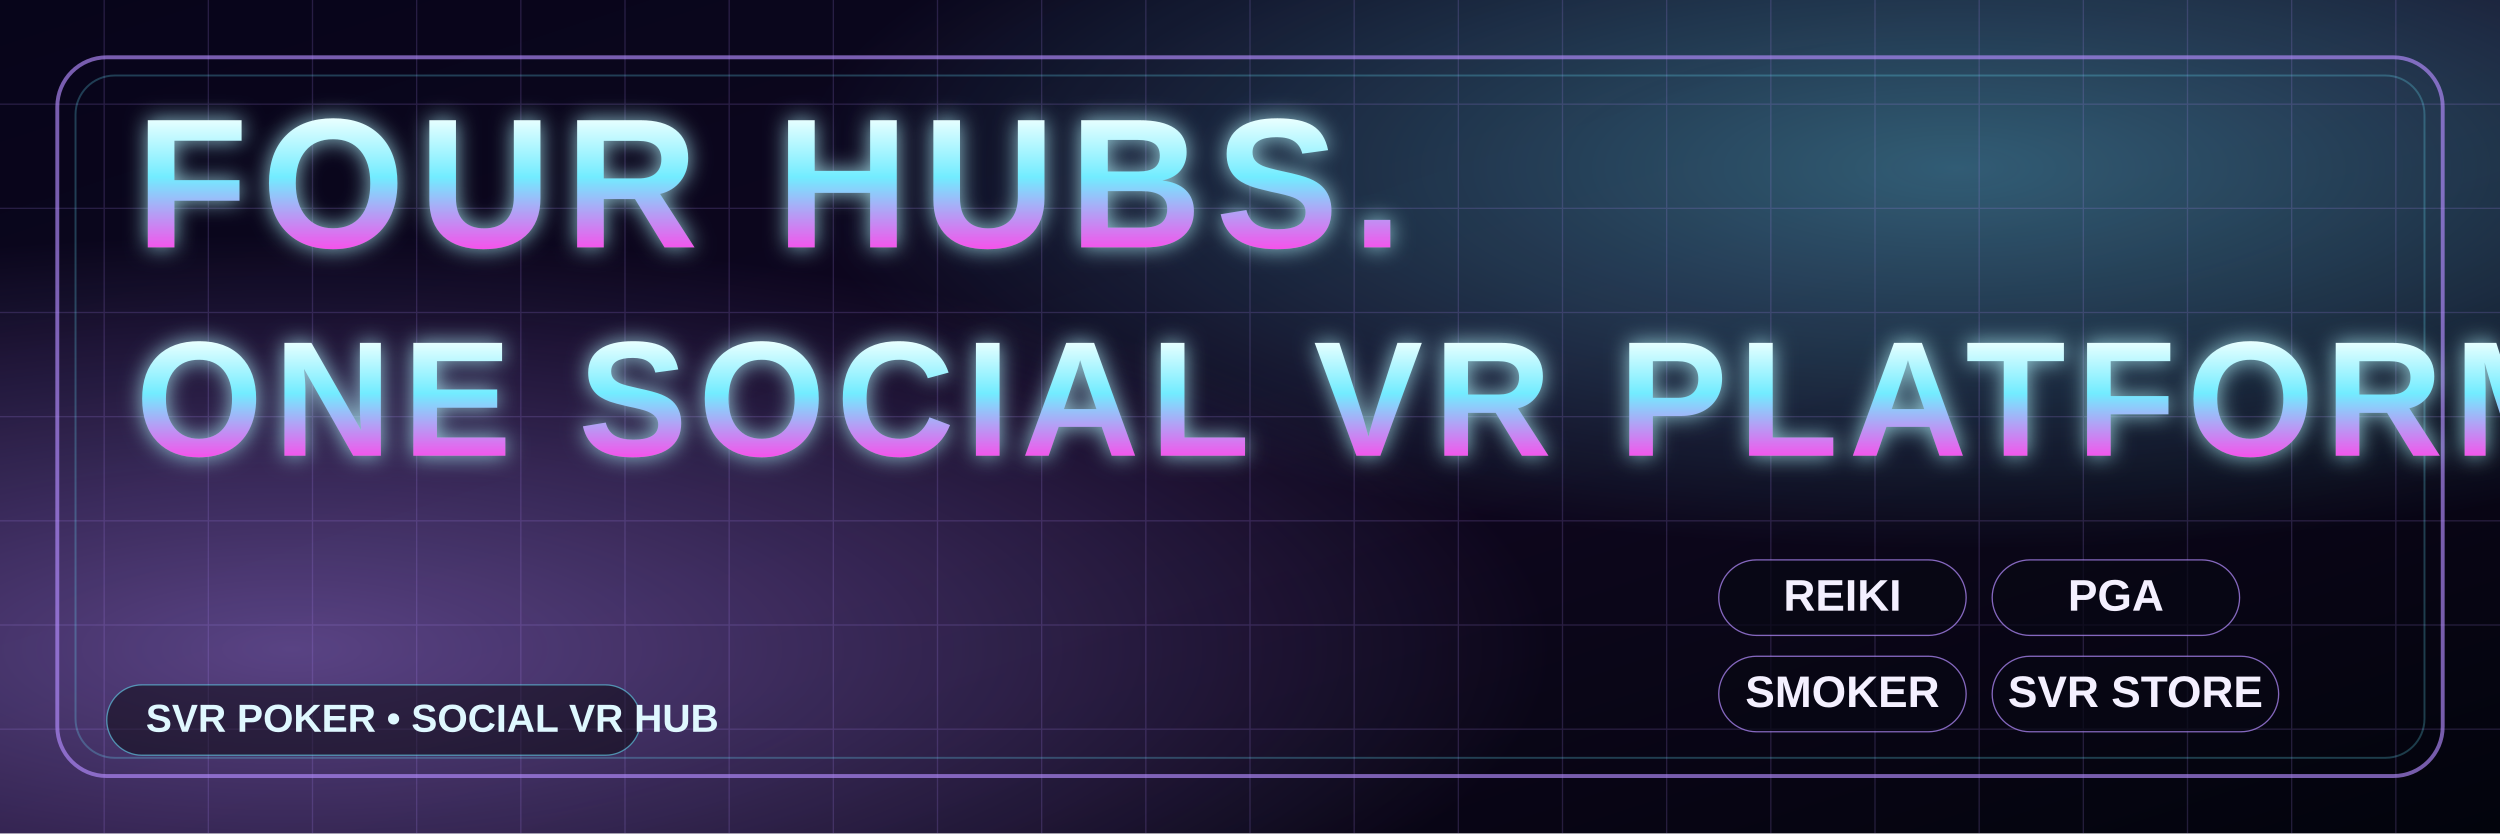
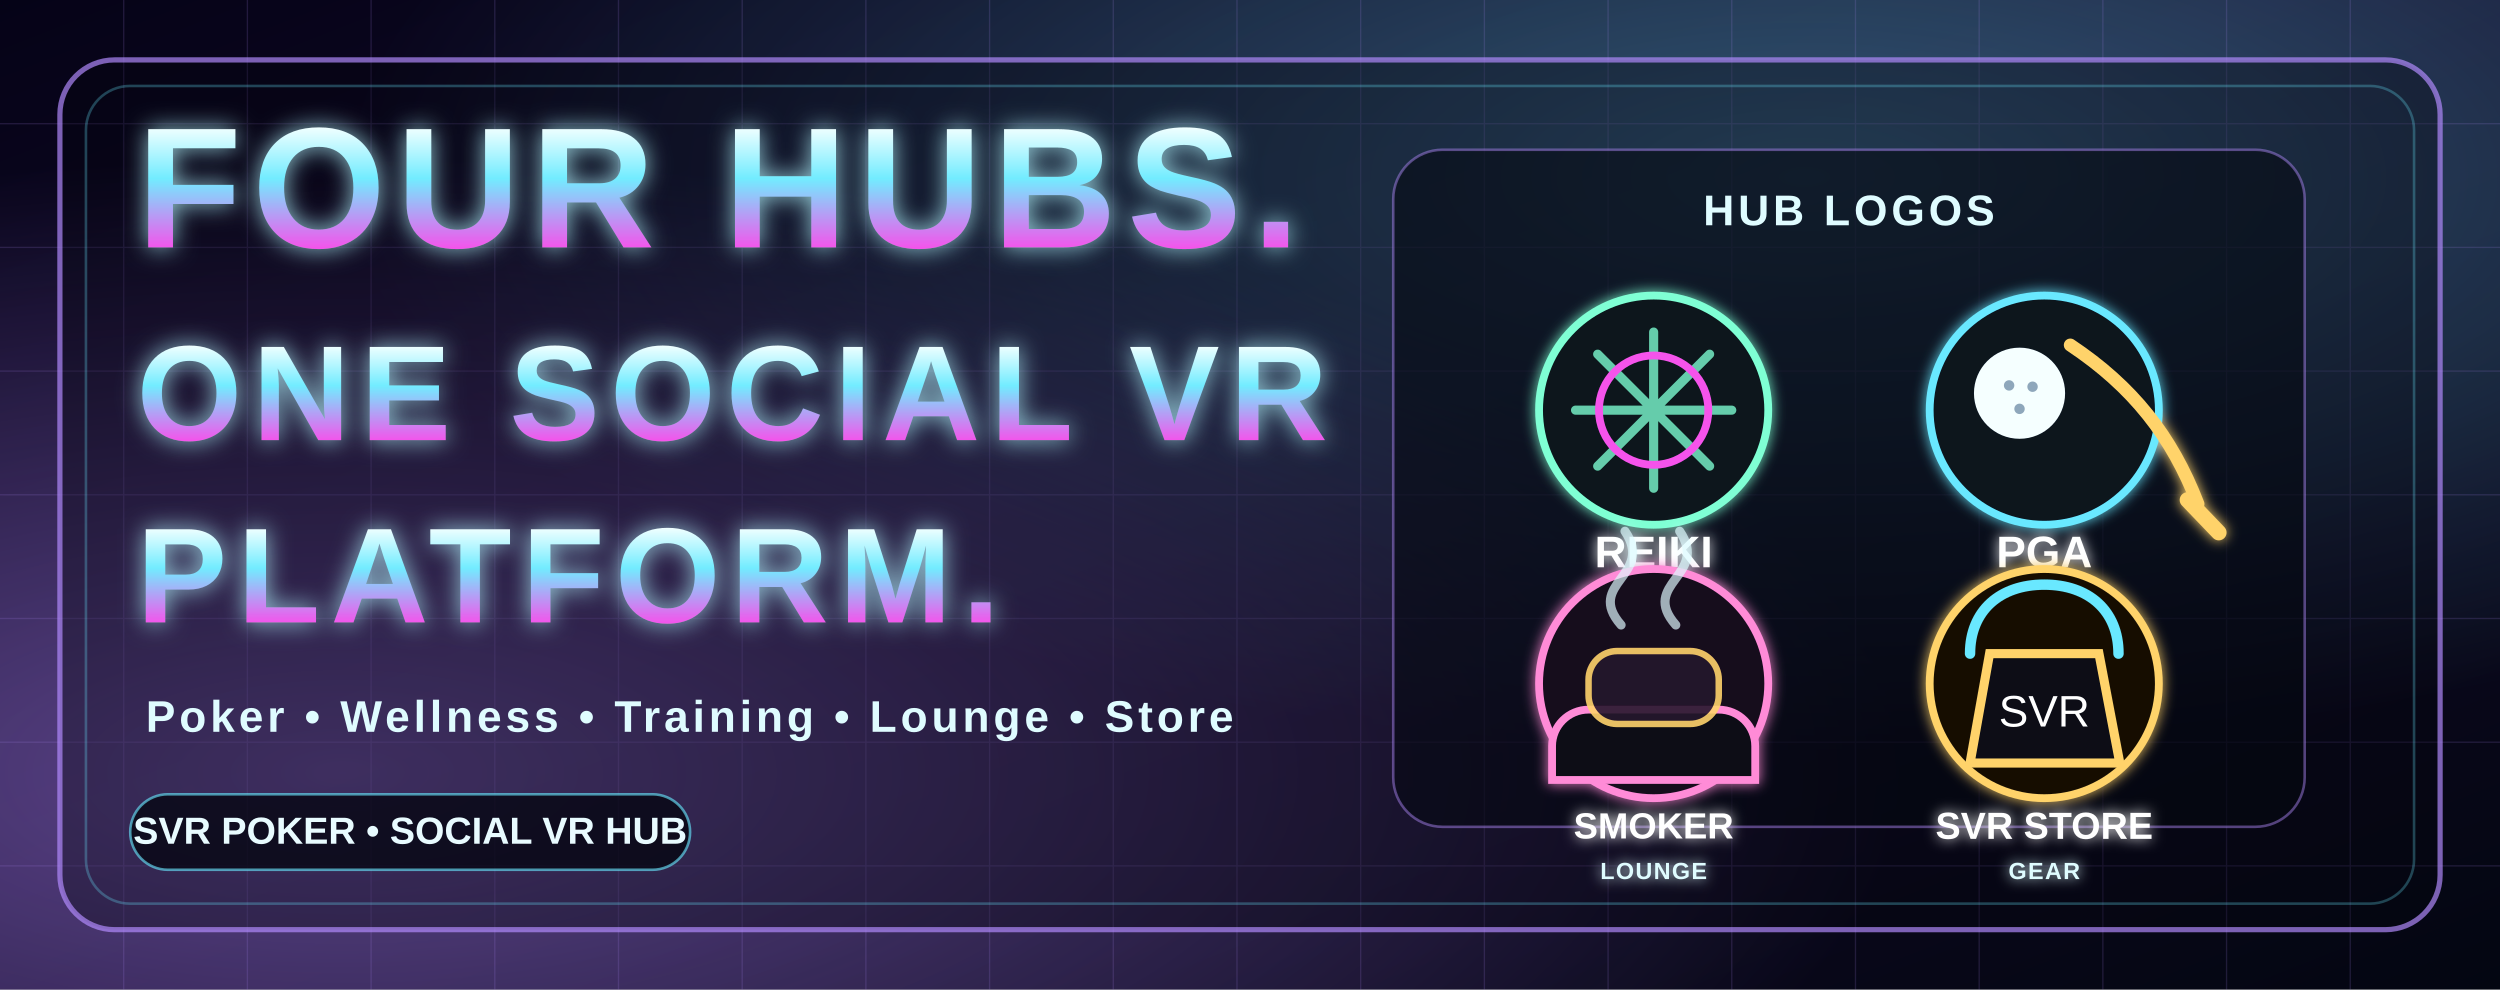
- <svg xmlns="http://www.w3.org/2000/svg" viewBox="0 0 1920 640" role="img" aria-labelledby="title desc">
+ <svg xmlns="http://www.w3.org/2000/svg" viewBox="0 0 1920 760" role="img" aria-labelledby="title desc" preserveAspectRatio="xMidYMid meet">
  <defs>
    <linearGradient id="bg" x1="0" y1="0" x2="1" y2="1">
-       <stop offset="0" stop-color="#07051a" />
-       <stop offset="0.52" stop-color="#100720" />
-       <stop offset="1" stop-color="#02040c" />
+       <stop offset="0" stop-color="#050317" />
+       <stop offset="0.45" stop-color="#150b2c" />
+       <stop offset="1" stop-color="#030611" />
    </linearGradient>
-     <radialGradient id="cyan" cx="78%" cy="20%" r="46%">
-       <stop offset="0" stop-color="#69e8ff" stop-opacity="0.38" />
+     <radialGradient id="cyan" cx="72%" cy="18%" r="58%">
+       <stop offset="0" stop-color="#69e8ff" stop-opacity="0.34" />
      <stop offset="1" stop-color="#69e8ff" stop-opacity="0" />
    </radialGradient>
-     <radialGradient id="purple" cx="12%" cy="78%" r="50%">
+     <radialGradient id="purple" cx="14%" cy="78%" r="62%">
      <stop offset="0" stop-color="#b48cff" stop-opacity="0.45" />
      <stop offset="1" stop-color="#b48cff" stop-opacity="0" />
    </radialGradient>
    <linearGradient id="textGrad" x1="0" y1="0" x2="0" y2="1">
-       <stop offset="0" stop-color="#e9ffff" />
-       <stop offset="0.45" stop-color="#72ecff" />
+       <stop offset="0" stop-color="#f0ffff" />
+       <stop offset="0.42" stop-color="#72ecff" />
      <stop offset="1" stop-color="#f552eb" />
    </linearGradient>
-     <filter id="glow" x="-20%" y="-20%" width="140%" height="140%">
-       <feGaussianBlur stdDeviation="8" result="blur" />
-       <feColorMatrix in="blur" type="matrix" values="0 0 0 0 0.45 0 0 0 0 0.93 0 0 0 0 1 0 0 0 .8 0" />
+     <filter id="softGlow" x="-30%" y="-30%" width="160%" height="160%">
+       <feGaussianBlur stdDeviation="9" result="blur" />
+       <feColorMatrix in="blur" type="matrix" values="0 0 0 0 0.45 0 0 0 0 0.93 0 0 0 0 1 0 0 0 .82 0" />
      <feMerge>
        <feMergeNode />
        <feMergeNode in="SourceGraphic" />
      </feMerge>
    </filter>
+     <filter id="badgeGlow" x="-35%" y="-35%" width="170%" height="170%">
+       <feGaussianBlur stdDeviation="5" result="blur" />
+       <feMerge>
+         <feMergeNode in="blur" />
+         <feMergeNode in="SourceGraphic" />
+       </feMerge>
+     </filter>
+     <style>
+       .titleText{font-family:Arial Black,Orbitron,Arial,sans-serif;font-weight:900;letter-spacing:8px;fill:url(#textGrad);filter:url(#softGlow)}
+       .subText{font-family:Arial,Orbitron,sans-serif;font-weight:800;letter-spacing:3px;fill:#dffcff}
+       .badgeText{font-family:Arial Black,Orbitron,Arial,sans-serif;font-weight:900;fill:#ffffff;text-anchor:middle;dominant-baseline:middle}
+       .badgeSmall{font-family:Arial,Orbitron,sans-serif;font-weight:800;fill:#dffcff;text-anchor:middle;dominant-baseline:middle;letter-spacing:1px}
+     </style>
  </defs>
-   <rect width="1920" height="640" fill="url(#bg)" />
-   <rect width="1920" height="640" fill="url(#cyan)" />
-   <rect width="1920" height="640" fill="url(#purple)" />
-   <g opacity="0.18" stroke="#b48cff" stroke-width="1">
-     <path d="M0 80h1920M0 160h1920M0 240h1920M0 320h1920M0 400h1920M0 480h1920M0 560h1920" />
-     <path d="M80 0v640M160 0v640M240 0v640M320 0v640M400 0v640M480 0v640M560 0v640M640 0v640M720 0v640M800 0v640M880 0v640M960 0v640M1040 0v640M1120 0v640M1200 0v640M1280 0v640M1360 0v640M1440 0v640M1520 0v640M1600 0v640M1680 0v640M1760 0v640M1840 0v640" />
+   <rect width="1920" height="760" rx="0" fill="url(#bg)" />
+   <rect width="1920" height="760" fill="url(#cyan)" />
+   <rect width="1920" height="760" fill="url(#purple)" />
+   <g opacity="0.16" stroke="#b48cff" stroke-width="1">
+     <path d="M0 95h1920M0 190h1920M0 285h1920M0 380h1920M0 475h1920M0 570h1920M0 665h1920" />
+     <path d="M95 0v760M190 0v760M285 0v760M380 0v760M475 0v760M570 0v760M665 0v760M760 0v760M855 0v760M950 0v760M1045 0v760M1140 0v760M1235 0v760M1330 0v760M1425 0v760M1520 0v760M1615 0v760M1710 0v760M1805 0v760" />
  </g>
-   <rect x="44" y="44" width="1832" height="552" rx="38" fill="none" stroke="#b48cff" stroke-opacity="0.65" stroke-width="3" />
-   <rect x="58" y="58" width="1804" height="524" rx="30" fill="none" stroke="#69e8ff" stroke-opacity="0.25" stroke-width="1.5" />
-   <g filter="url(#glow)">
-     <text x="104" y="190" font-family="Arial Black, Orbitron, Arial, sans-serif" font-size="142" font-weight="900" letter-spacing="10" fill="url(#textGrad)">FOUR HUBS.</text>
-     <text x="104" y="350" font-family="Arial Black, Orbitron, Arial, sans-serif" font-size="126" font-weight="900" letter-spacing="8" fill="url(#textGrad)">ONE SOCIAL VR PLATFORM.</text>
+   <rect x="46" y="46" width="1828" height="668" rx="42" fill="rgba(3,5,13,.34)" stroke="#b48cff" stroke-opacity="0.68" stroke-width="4" />
+   <rect x="66" y="66" width="1788" height="628" rx="34" fill="none" stroke="#69e8ff" stroke-opacity="0.28" stroke-width="2" />
+   <g>
+     <text class="titleText" x="105" y="190" font-size="132">FOUR HUBS.</text>
+     <text class="titleText" x="105" y="338" font-size="104">ONE SOCIAL VR</text>
+     <text class="titleText" x="105" y="478" font-size="104">PLATFORM.</text>
+     <text class="subText" x="112" y="562" font-size="34">Poker • Wellness • Training • Lounge • Store</text>
+     <rect x="100" y="610" width="430" height="58" rx="29" fill="#02040d" fill-opacity="0.74" stroke="#69e8ff" stroke-opacity="0.62" stroke-width="2" />
+     <text x="315" y="648" text-anchor="middle" font-family="Arial Black,Orbitron,Arial,sans-serif" font-size="29" font-weight="900" fill="#e8fbff">SVR POKER • SOCIAL VR HUB</text>
  </g>
-   <g font-family="Arial Black, Orbitron, Arial, sans-serif" font-size="34" font-weight="900" text-anchor="middle">
-     <rect x="1320" y="430" width="190" height="58" rx="29" fill="#070814" fill-opacity="0.72" stroke="#b48cff" stroke-opacity="0.72" />
-     <text x="1415" y="469" fill="#f4f0ff">REIKI</text>
-     <rect x="1530" y="430" width="190" height="58" rx="29" fill="#070814" fill-opacity="0.72" stroke="#b48cff" stroke-opacity="0.72" />
-     <text x="1625" y="469" fill="#f4f0ff">PGA</text>
-     <rect x="1320" y="504" width="190" height="58" rx="29" fill="#070814" fill-opacity="0.72" stroke="#b48cff" stroke-opacity="0.72" />
-     <text x="1415" y="543" fill="#f4f0ff">SMOKER</text>
-     <rect x="1530" y="504" width="220" height="58" rx="29" fill="#070814" fill-opacity="0.72" stroke="#b48cff" stroke-opacity="0.72" />
-     <text x="1640" y="543" fill="#f4f0ff">SVR STORE</text>
-   </g>
-   <g font-family="Arial Black, Orbitron, Arial, sans-serif" font-size="30" font-weight="900" fill="#dff8ff">
-     <rect x="82" y="526" width="410" height="54" rx="27" fill="#000" fill-opacity="0.45" stroke="#69e8ff" stroke-opacity="0.55" />
-     <text x="112" y="562">SVR POKER • SOCIAL VR HUB</text>
+   <g transform="translate(1070 115)">
+     <rect x="0" y="0" width="700" height="520" rx="38" fill="#040711" fill-opacity="0.58" stroke="#b48cff" stroke-opacity="0.45" stroke-width="2" />
+     <text x="350" y="58" text-anchor="middle" font-family="Arial Black,Orbitron,Arial,sans-serif" font-size="33" font-weight="900" fill="#dffcff" letter-spacing="3">HUB LOGOS</text>
+     <g transform="translate(105 105)" filter="url(#badgeGlow)">
+       <circle cx="95" cy="95" r="88" fill="#07171a" stroke="#7fffd4" stroke-width="6" />
+       <path d="M95 35v120M35 95h120M52 52l86 86M138 52L52 138" stroke="#7fffd4" stroke-width="7" stroke-linecap="round" opacity=".78" />
+       <circle cx="95" cy="95" r="42" fill="none" stroke="#f552eb" stroke-width="6" />
+       <text class="badgeText" x="95" y="206" font-size="34">REIKI</text>
+       <text class="badgeSmall" x="95" y="240" font-size="18">WELLNESS</text>
+     </g>
+     <g transform="translate(405 105)" filter="url(#badgeGlow)">
+       <circle cx="95" cy="95" r="88" fill="#07131f" stroke="#69e8ff" stroke-width="6" />
+       <circle cx="76" cy="82" r="35" fill="#f5ffff" />
+       <circle cx="68" cy="76" r="4" fill="#8ea7bb" />
+       <circle cx="86" cy="77" r="4" fill="#8ea7bb" />
+       <circle cx="76" cy="94" r="4" fill="#8ea7bb" />
+       <path d="M115 45c48 32 78 70 98 122" fill="none" stroke="#ffd36b" stroke-width="10" stroke-linecap="round" />
+       <path d="M205 164l24 25" stroke="#ffd36b" stroke-width="12" stroke-linecap="round" />
+       <text class="badgeText" x="95" y="206" font-size="34">PGA</text>
+       <text class="badgeSmall" x="95" y="240" font-size="18">TRAINING</text>
+     </g>
+     <g transform="translate(105 315)" filter="url(#badgeGlow)">
+       <circle cx="95" cy="95" r="88" fill="#180b1e" stroke="#ff8bd7" stroke-width="6" />
+       <path d="M45 115h100a28 28 0 0 1 28 28v26H17v-26a28 28 0 0 1 28-28Z" fill="#090b15" stroke="#ff8bd7" stroke-width="6" />
+       <rect x="45" y="70" width="100" height="56" rx="22" fill="#25152b" stroke="#ffd36b" stroke-width="5" opacity=".9" />
+       <path d="M70 50c-28-32 26-38 3-72M112 50c-28-32 26-38 3-72" fill="none" stroke="#dffcff" stroke-width="7" stroke-linecap="round" opacity=".68" />
+       <text class="badgeText" x="95" y="206" font-size="28">SMOKER</text>
+       <text class="badgeSmall" x="95" y="240" font-size="18">LOUNGE</text>
+     </g>
+     <g transform="translate(405 315)" filter="url(#badgeGlow)">
+       <circle cx="95" cy="95" r="88" fill="#171005" stroke="#ffd36b" stroke-width="6" />
+       <path d="M53 72h84l16 84H38l15-84Z" fill="#080b16" stroke="#ffd36b" stroke-width="7" />
+       <path d="M68 72c0-33 23-53 57-53s57 20 57 53" fill="none" stroke="#69e8ff" stroke-width="8" stroke-linecap="round" transform="translate(-30 0)" />
+       <text x="95" y="128" text-anchor="middle" font-family="Arial Black,Orbitron,Arial" font-size="34" fill="#fff">SVR</text>
+       <text class="badgeText" x="95" y="206" font-size="29">SVR STORE</text>
+       <text class="badgeSmall" x="95" y="240" font-size="18">GEAR</text>
+     </g>
  </g>
</svg>
